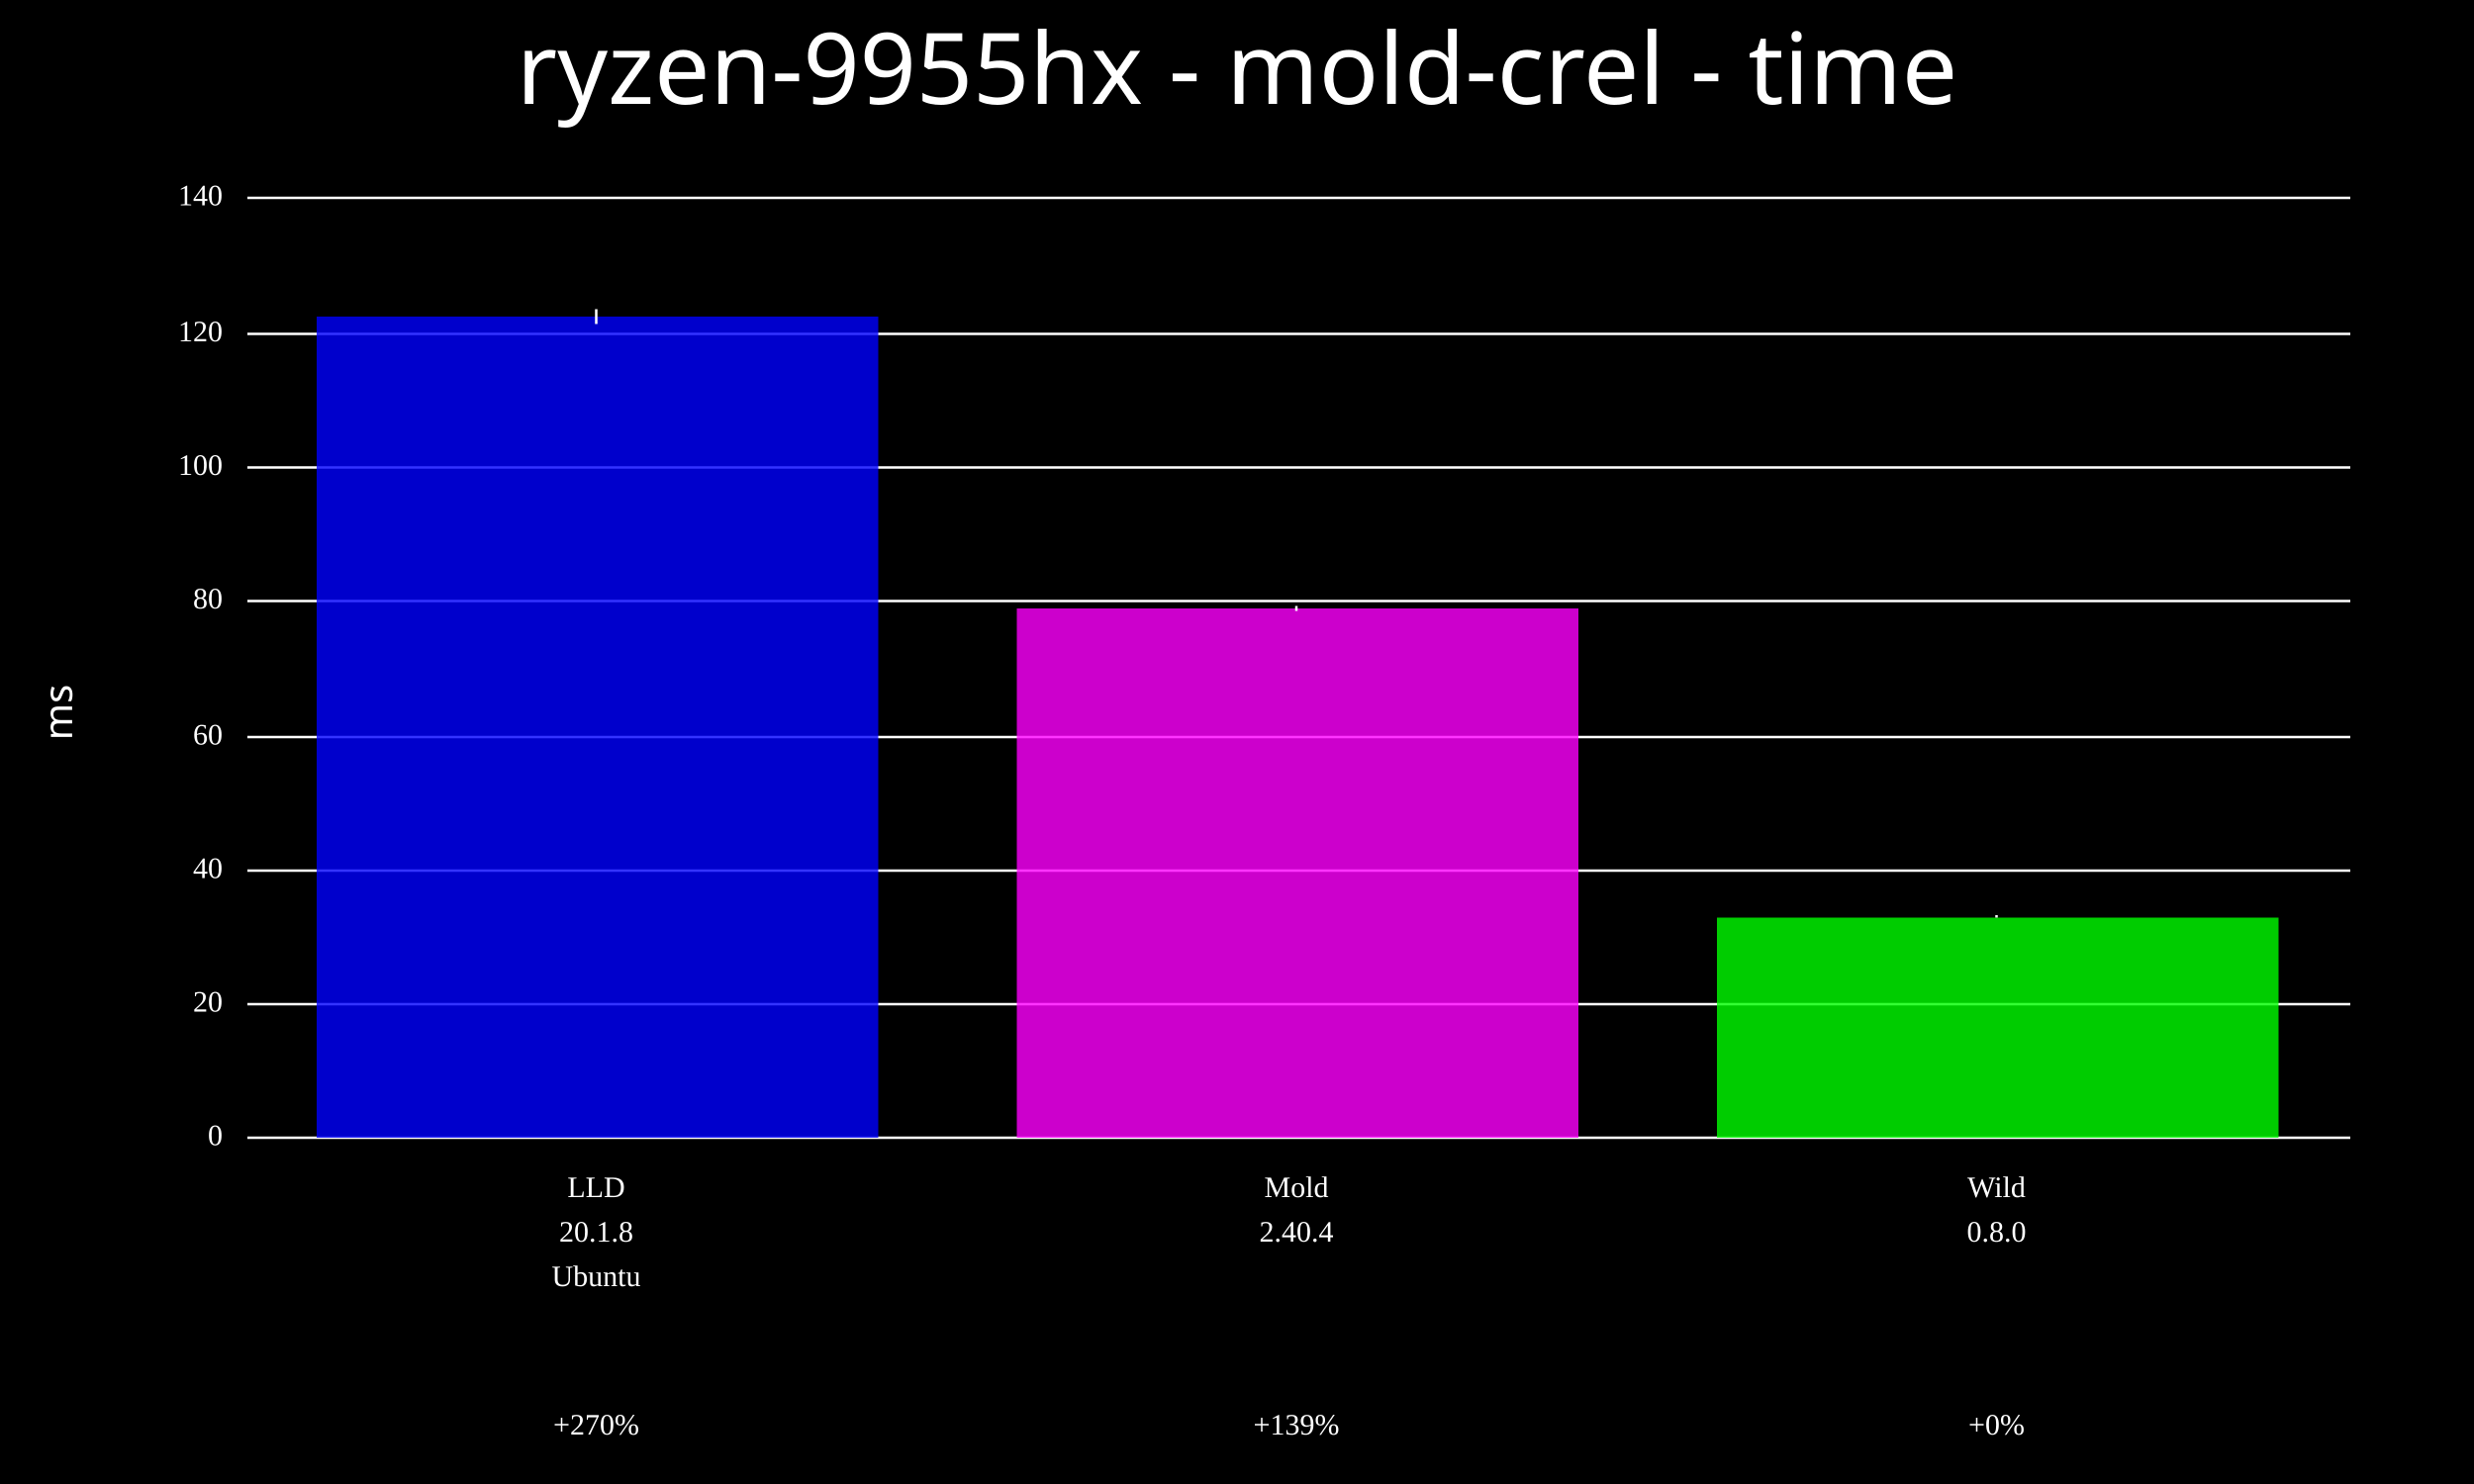
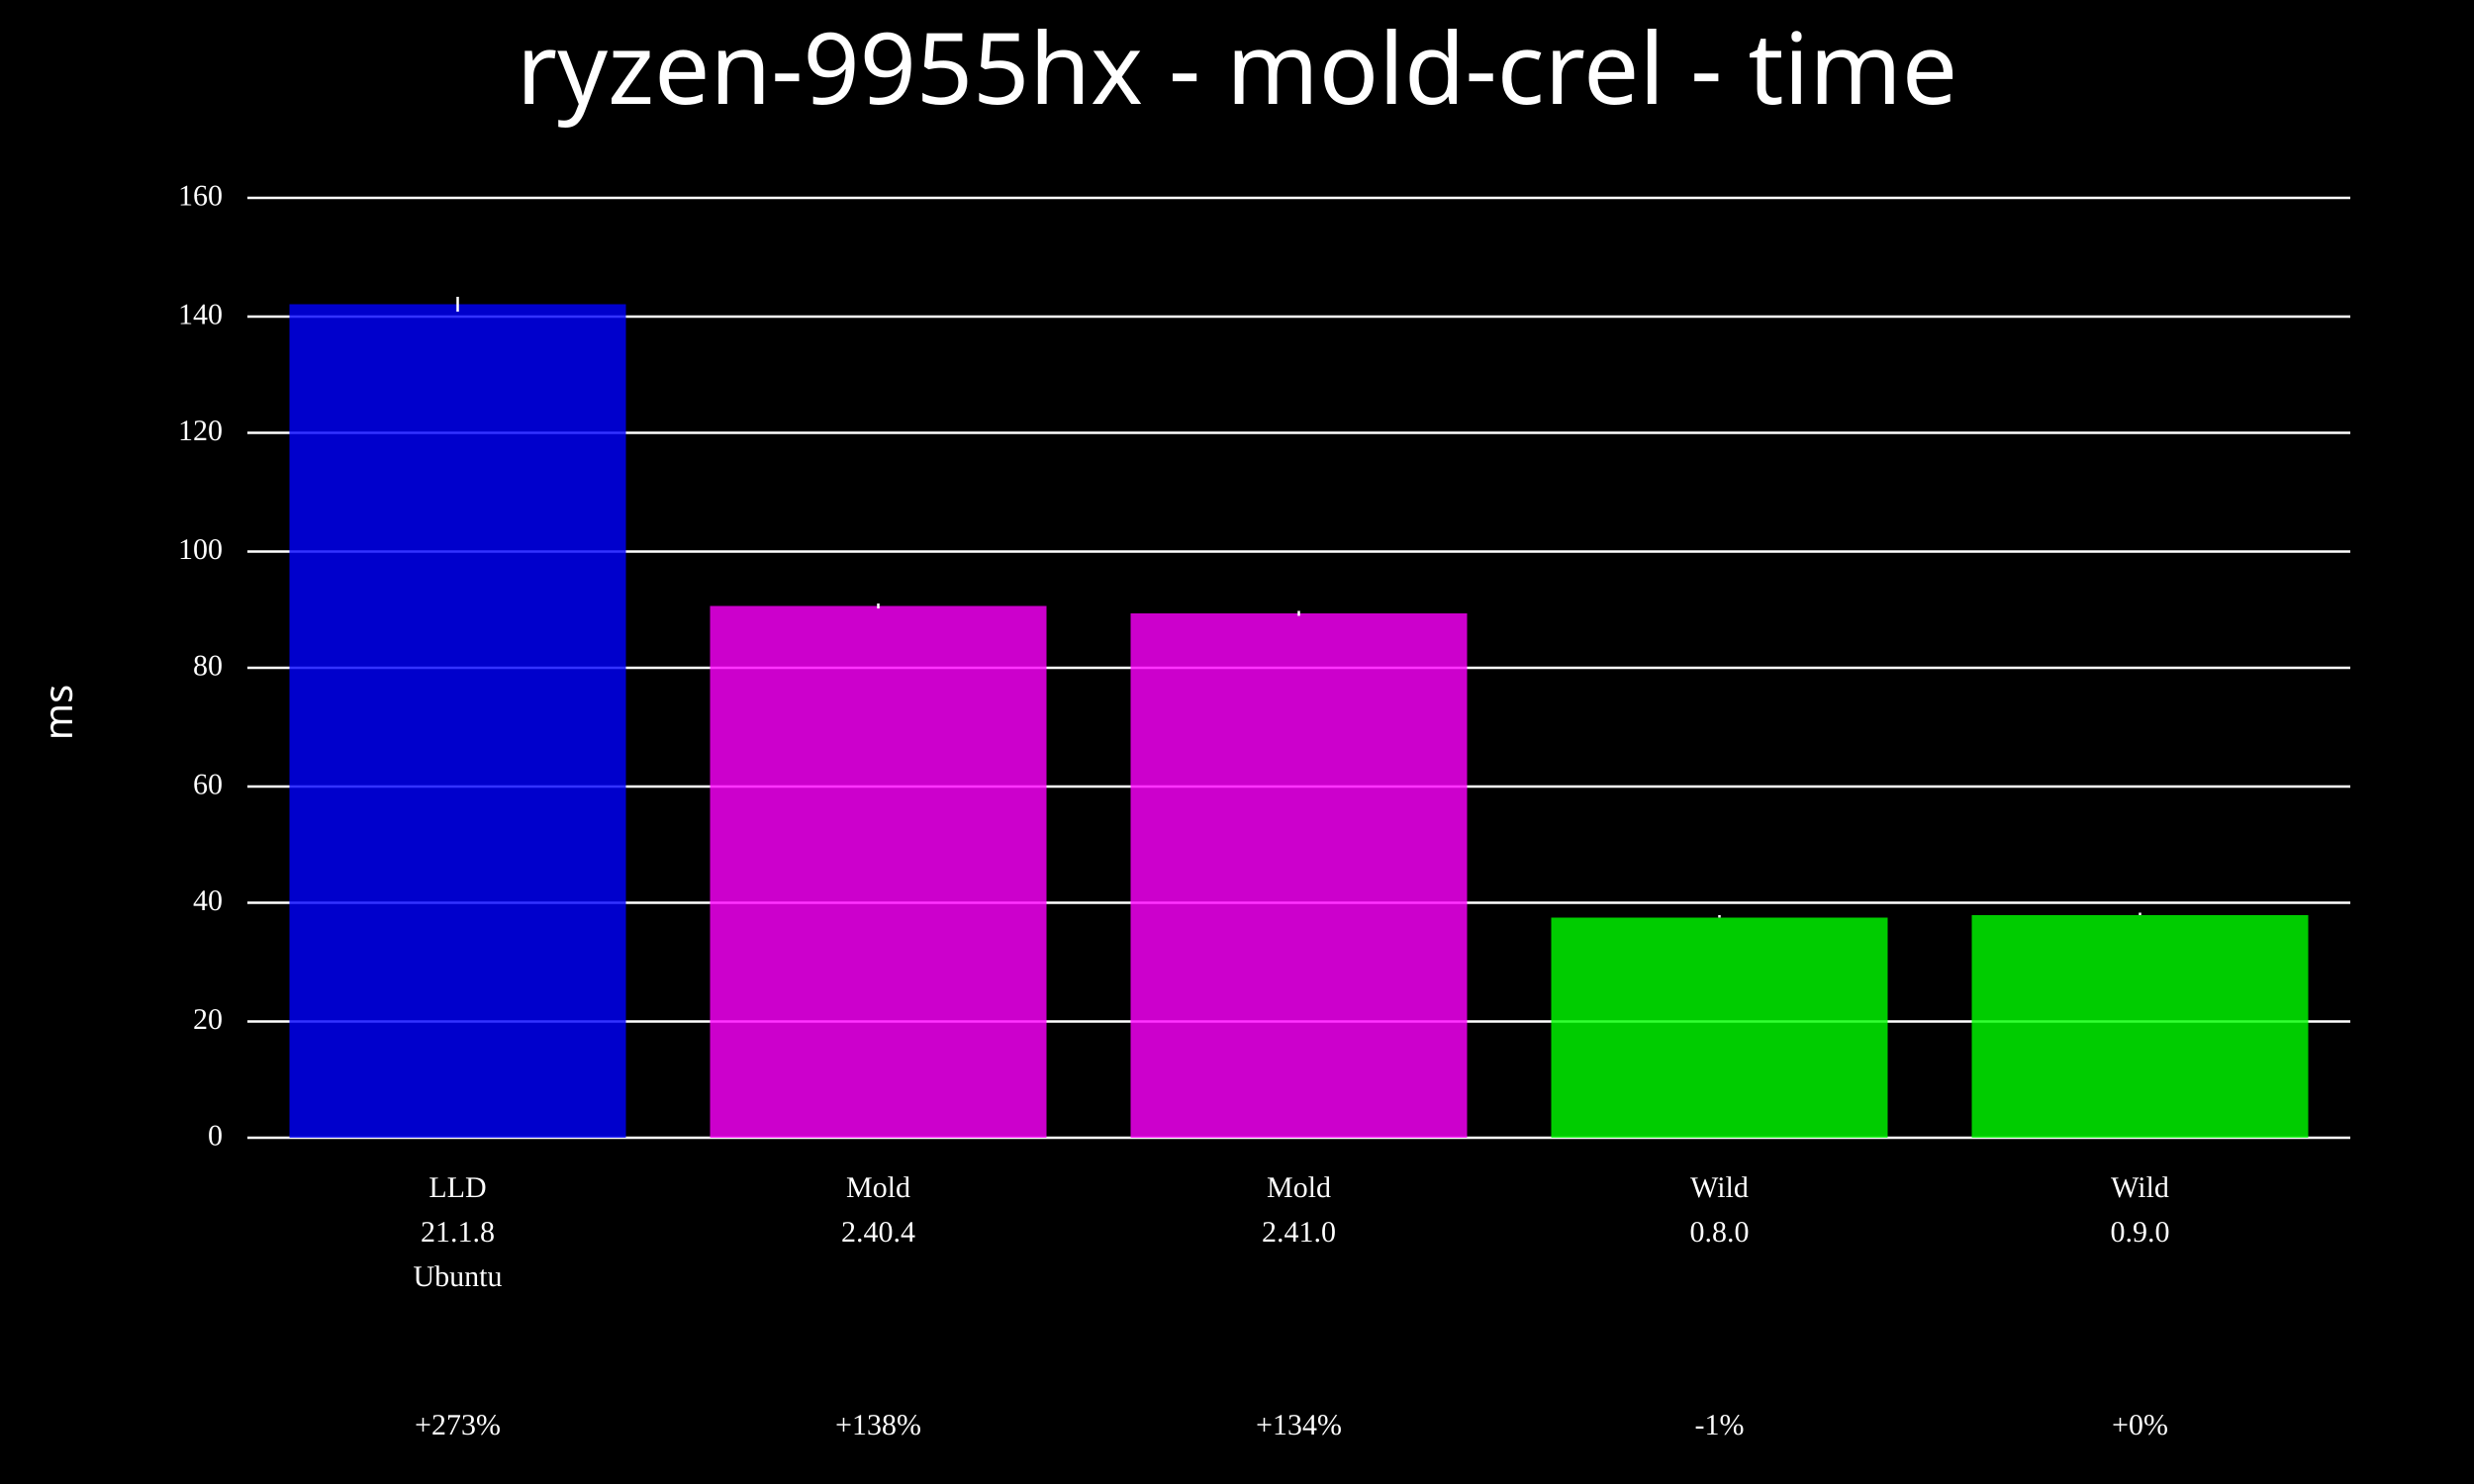
<svg xmlns="http://www.w3.org/2000/svg" width="1000" height="600" viewBox="0 0 1000 600">
  <rect x="0" y="0" width="1000" height="600" fill="#000000" />
  <text x="500" y="10" dy="0.8em" text-anchor="middle" font-family="sans-serif" font-size="40" fill="#FFFFFF">
ryzen-9955hx - mold-crel - time</text>
  <text x="5" y="300" dy="0.76em" text-anchor="middle" font-family="sans-serif" font-size="16" fill="#FFFFFF" transform="rotate(270, 5, 288)">ms</text>
  <line x1="100" y1="460" x2="950" y2="460" stroke="#FFFFFF" />
  <text x="90" y="460" dy="0.5ex" text-anchor="end" fill="#FFFFFF">0</text>
-   <line x1="100" y1="406" x2="950" y2="406" stroke="#FFFFFF" />
-   <text x="90" y="406" dy="0.5ex" text-anchor="end" fill="#FFFFFF">20</text>
-   <line x1="100" y1="352" x2="950" y2="352" stroke="#FFFFFF" />
-   <text x="90" y="352" dy="0.5ex" text-anchor="end" fill="#FFFFFF">40</text>
-   <line x1="100" y1="298" x2="950" y2="298" stroke="#FFFFFF" />
-   <text x="90" y="298" dy="0.5ex" text-anchor="end" fill="#FFFFFF">60</text>
-   <line x1="100" y1="243" x2="950" y2="243" stroke="#FFFFFF" />
-   <text x="90" y="243" dy="0.5ex" text-anchor="end" fill="#FFFFFF">80</text>
-   <line x1="100" y1="189" x2="950" y2="189" stroke="#FFFFFF" />
-   <text x="90" y="189" dy="0.5ex" text-anchor="end" fill="#FFFFFF">100</text>
-   <line x1="100" y1="135" x2="950" y2="135" stroke="#FFFFFF" />
-   <text x="90" y="135" dy="0.5ex" text-anchor="end" fill="#FFFFFF">120</text>
+   <line x1="100" y1="413" x2="950" y2="413" stroke="#FFFFFF" />
+   <text x="90" y="413" dy="0.5ex" text-anchor="end" fill="#FFFFFF">20</text>
+   <line x1="100" y1="365" x2="950" y2="365" stroke="#FFFFFF" />
+   <text x="90" y="365" dy="0.5ex" text-anchor="end" fill="#FFFFFF">40</text>
+   <line x1="100" y1="318" x2="950" y2="318" stroke="#FFFFFF" />
+   <text x="90" y="318" dy="0.5ex" text-anchor="end" fill="#FFFFFF">60</text>
+   <line x1="100" y1="270" x2="950" y2="270" stroke="#FFFFFF" />
+   <text x="90" y="270" dy="0.5ex" text-anchor="end" fill="#FFFFFF">80</text>
+   <line x1="100" y1="223" x2="950" y2="223" stroke="#FFFFFF" />
+   <text x="90" y="223" dy="0.5ex" text-anchor="end" fill="#FFFFFF">100</text>
+   <line x1="100" y1="175" x2="950" y2="175" stroke="#FFFFFF" />
+   <text x="90" y="175" dy="0.5ex" text-anchor="end" fill="#FFFFFF">120</text>
+   <line x1="100" y1="128" x2="950" y2="128" stroke="#FFFFFF" />
+   <text x="90" y="128" dy="0.5ex" text-anchor="end" fill="#FFFFFF">140</text>
  <line x1="100" y1="80" x2="950" y2="80" stroke="#FFFFFF" />
-   <text x="90" y="80" dy="0.5ex" text-anchor="end" fill="#FFFFFF">140</text>
-   <rect fill="#0000FF" opacity="0.8" x="128" y="128" width="227" height="332" />
-   <line stroke="#FFFFFF" x1="241" y1="125" x2="241" y2="131" />
-   <text x="241" y="484" fill="#FFFFFF" text-anchor="middle">LLD</text>
-   <text x="241" y="502" fill="#FFFFFF" text-anchor="middle">20.1.8</text>
-   <text x="241" y="520" fill="#FFFFFF" text-anchor="middle">Ubuntu</text>
-   <text x="241" y="580" fill="#FFFFFF" text-anchor="middle">+270%</text>
-   <rect fill="#FF00FF" opacity="0.8" x="411" y="246" width="227" height="214" />
-   <line stroke="#FFFFFF" x1="524" y1="245" x2="524" y2="247" />
-   <text x="524" y="484" fill="#FFFFFF" text-anchor="middle">Mold</text>
-   <text x="524" y="502" fill="#FFFFFF" text-anchor="middle">2.40.4</text>
-   <text x="524" y="580" fill="#FFFFFF" text-anchor="middle">+139%</text>
-   <rect fill="#00FF00" opacity="0.8" x="694" y="371" width="227" height="89" />
-   <line stroke="#FFFFFF" x1="807" y1="370" x2="807" y2="371" />
-   <text x="807" y="484" fill="#FFFFFF" text-anchor="middle">Wild</text>
-   <text x="807" y="502" fill="#FFFFFF" text-anchor="middle">0.8.0</text>
-   <text x="807" y="580" fill="#FFFFFF" text-anchor="middle">+0%</text>
+   <text x="90" y="80" dy="0.5ex" text-anchor="end" fill="#FFFFFF">160</text>
+   <rect fill="#0000FF" opacity="0.8" x="117" y="123" width="136" height="337" />
+   <line stroke="#FFFFFF" x1="185" y1="120" x2="185" y2="126" />
+   <text x="185" y="484" fill="#FFFFFF" text-anchor="middle">LLD</text>
+   <text x="185" y="502" fill="#FFFFFF" text-anchor="middle">21.1.8</text>
+   <text x="185" y="520" fill="#FFFFFF" text-anchor="middle">Ubuntu</text>
+   <text x="185" y="580" fill="#FFFFFF" text-anchor="middle">+273%</text>
+   <rect fill="#FF00FF" opacity="0.8" x="287" y="245" width="136" height="215" />
+   <line stroke="#FFFFFF" x1="355" y1="244" x2="355" y2="246" />
+   <text x="355" y="484" fill="#FFFFFF" text-anchor="middle">Mold</text>
+   <text x="355" y="502" fill="#FFFFFF" text-anchor="middle">2.40.4</text>
+   <text x="355" y="580" fill="#FFFFFF" text-anchor="middle">+138%</text>
+   <rect fill="#FF00FF" opacity="0.8" x="457" y="248" width="136" height="212" />
+   <line stroke="#FFFFFF" x1="525" y1="247" x2="525" y2="249" />
+   <text x="525" y="484" fill="#FFFFFF" text-anchor="middle">Mold</text>
+   <text x="525" y="502" fill="#FFFFFF" text-anchor="middle">2.41.0</text>
+   <text x="525" y="580" fill="#FFFFFF" text-anchor="middle">+134%</text>
+   <rect fill="#00FF00" opacity="0.8" x="627" y="371" width="136" height="89" />
+   <line stroke="#FFFFFF" x1="695" y1="370" x2="695" y2="371" />
+   <text x="695" y="484" fill="#FFFFFF" text-anchor="middle">Wild</text>
+   <text x="695" y="502" fill="#FFFFFF" text-anchor="middle">0.8.0</text>
+   <text x="695" y="580" fill="#FFFFFF" text-anchor="middle">-1%</text>
+   <rect fill="#00FF00" opacity="0.8" x="797" y="370" width="136" height="90" />
+   <line stroke="#FFFFFF" x1="865" y1="369" x2="865" y2="370" />
+   <text x="865" y="484" fill="#FFFFFF" text-anchor="middle">Wild</text>
+   <text x="865" y="502" fill="#FFFFFF" text-anchor="middle">0.9.0</text>
+   <text x="865" y="580" fill="#FFFFFF" text-anchor="middle">+0%</text>
</svg>
